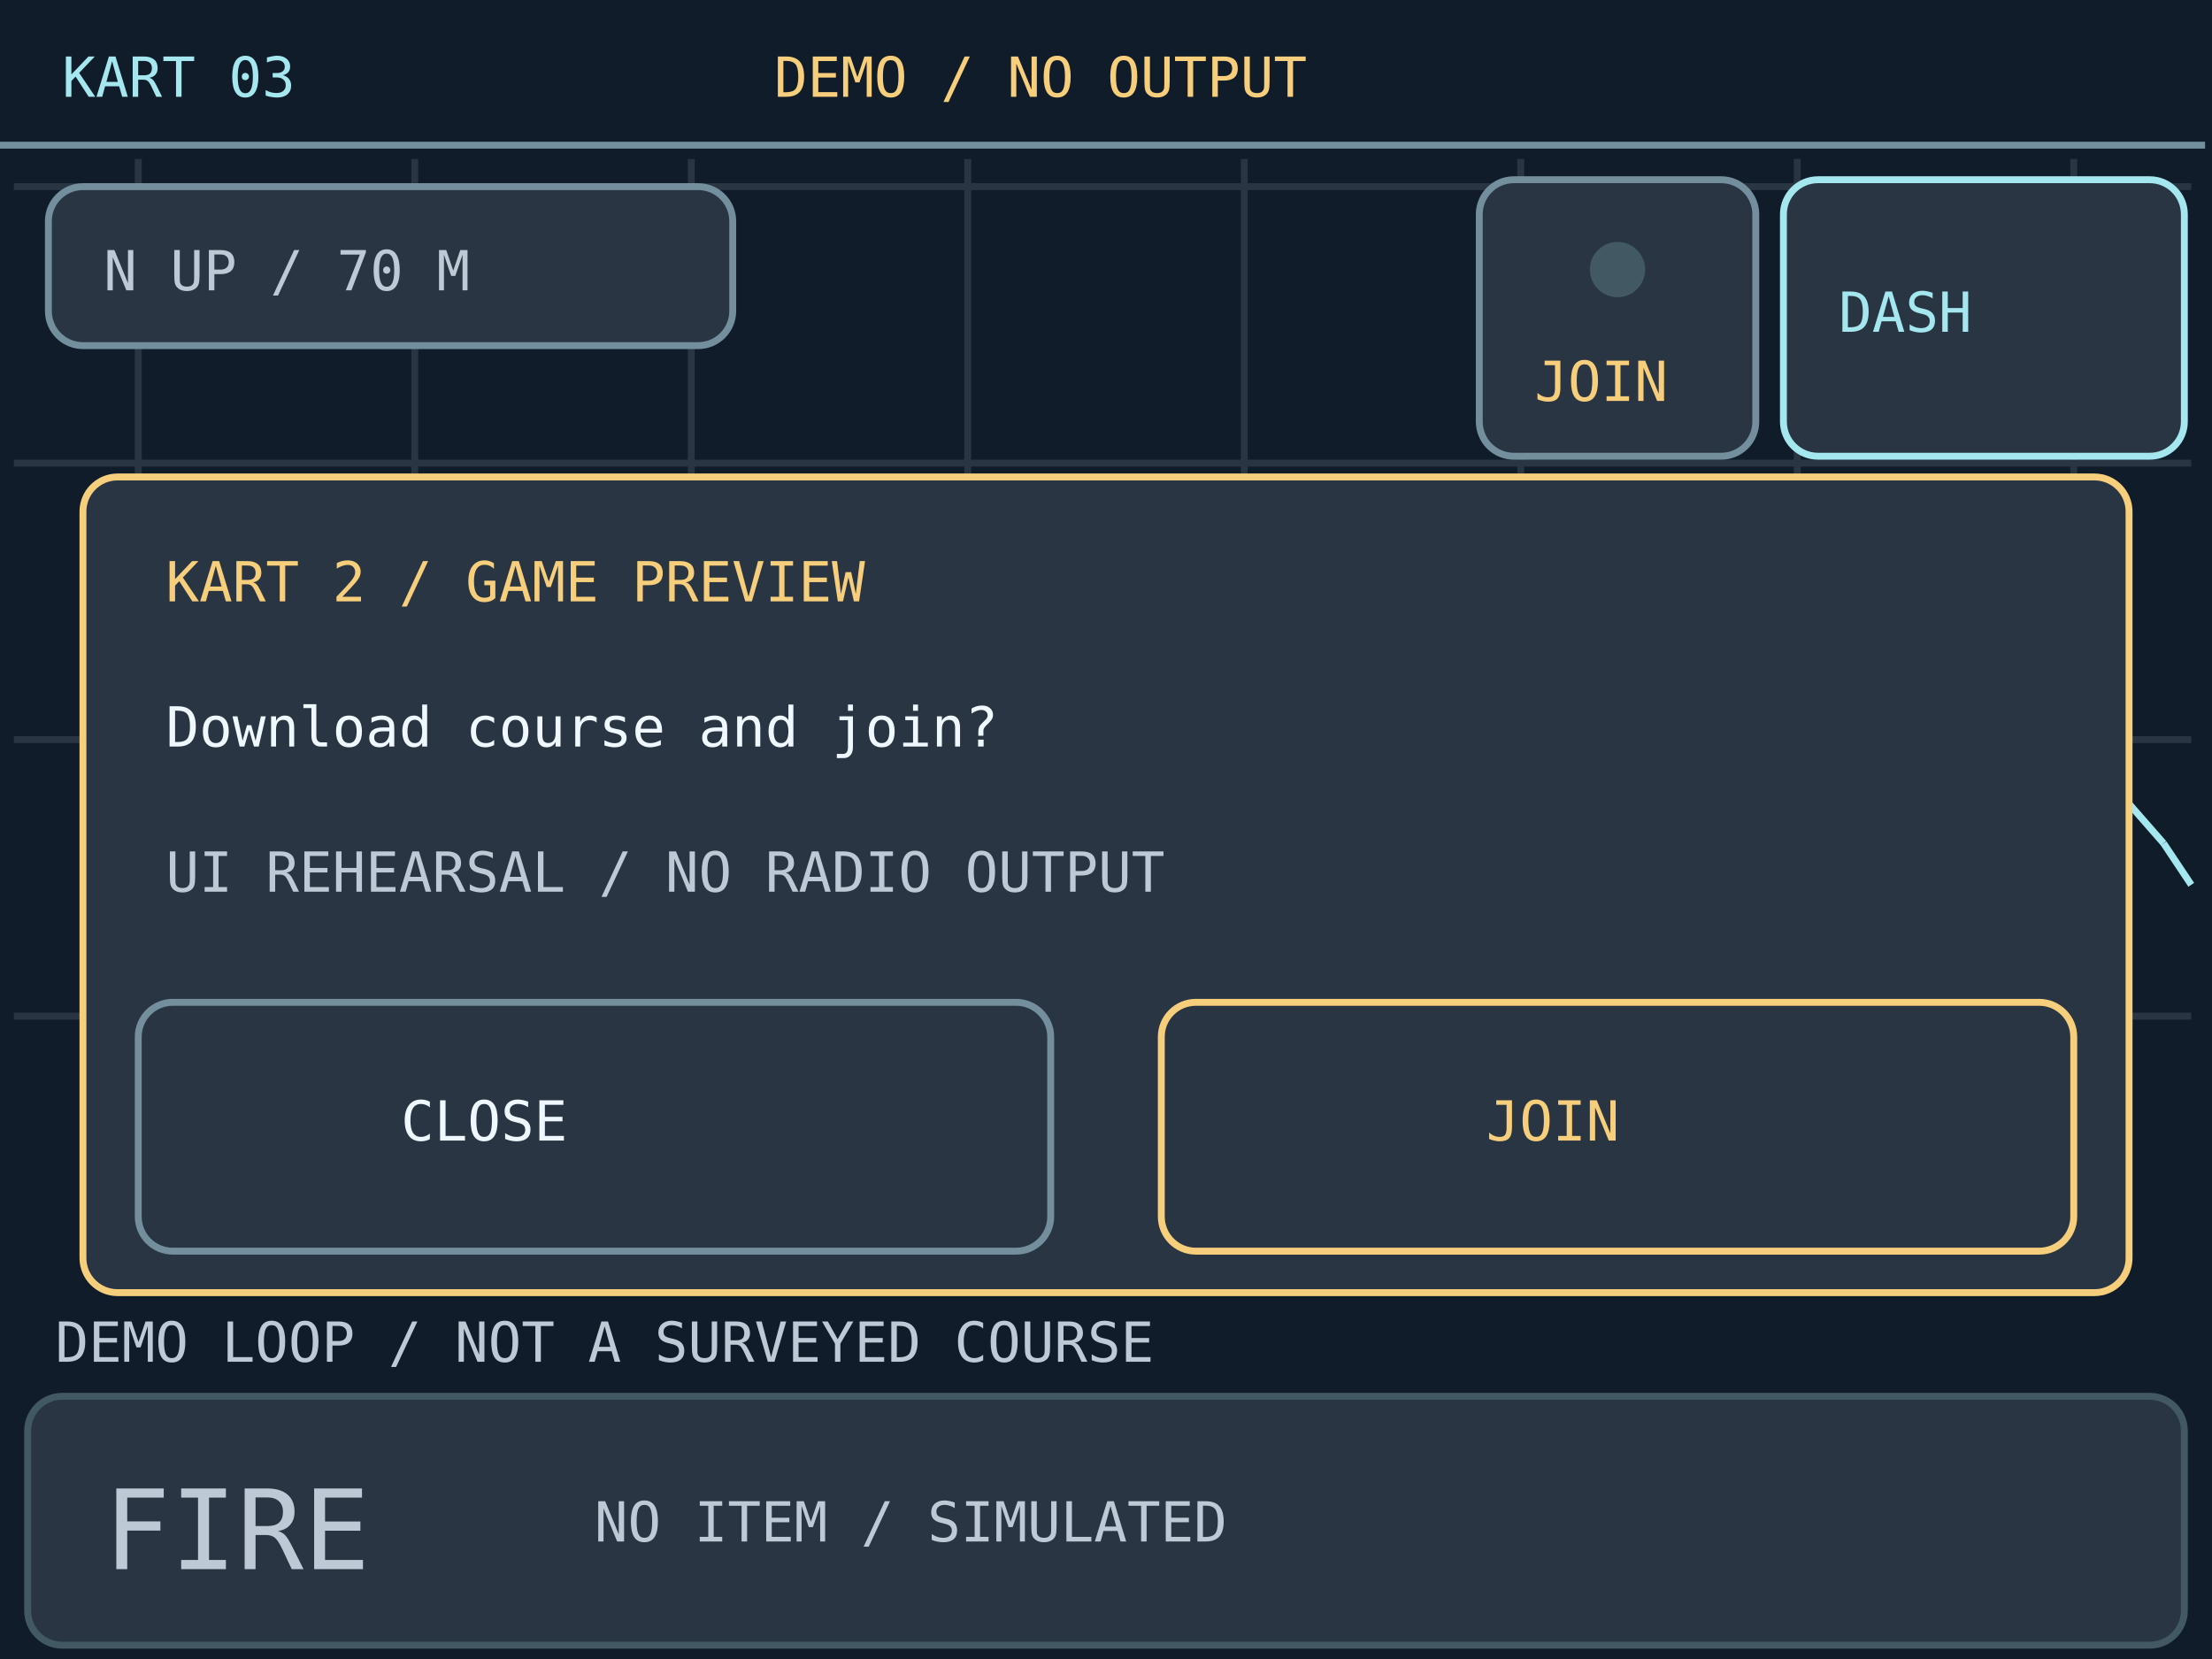
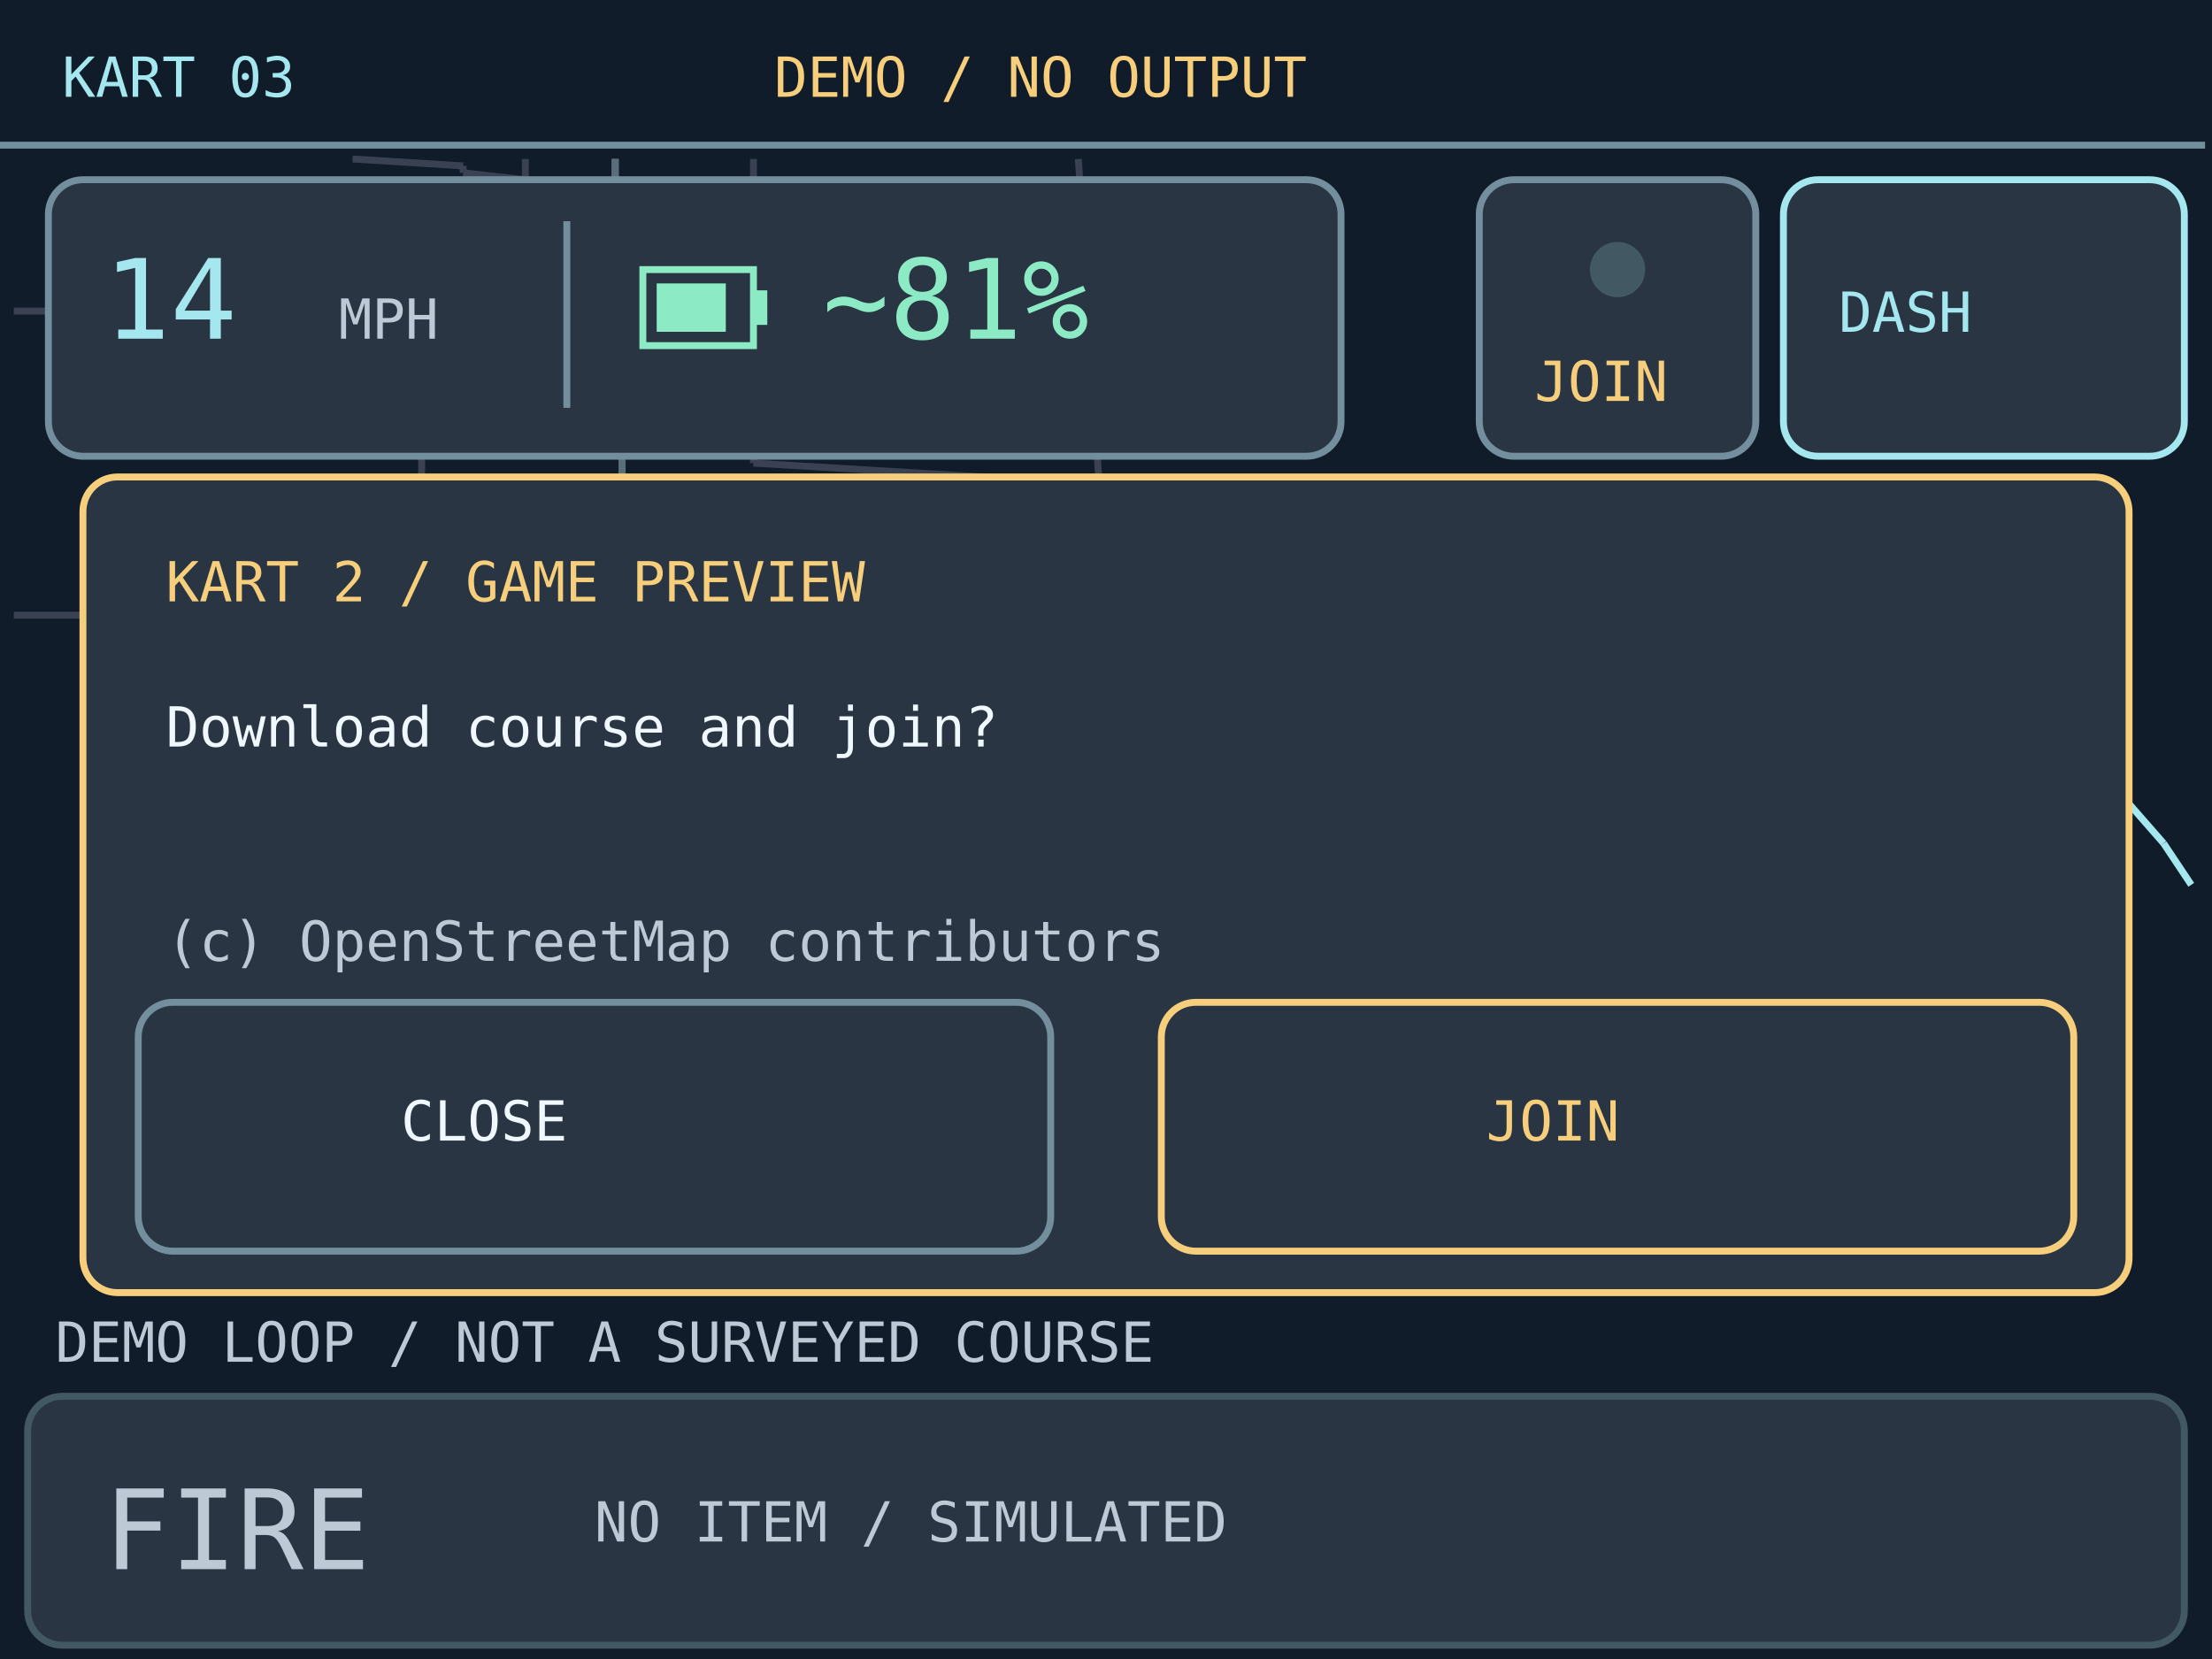
<svg xmlns="http://www.w3.org/2000/svg" width="640" height="480" viewBox="0 0 320 240">
  <rect x="0" y="0" width="320" height="240" rx="0" fill="#101c29" stroke="none" />
  <text x="9" y="14" fill="#a5e7ef" font-family="Menlo,DejaVu Sans Mono,monospace" font-size="8" textLength="42" lengthAdjust="spacingAndGlyphs">KART 03</text>
  <text x="112" y="14" fill="#f7ce7b" font-family="Menlo,DejaVu Sans Mono,monospace" font-size="8" textLength="96" lengthAdjust="spacingAndGlyphs">DEMO / NO OUTPUT</text>
  <path d="M0 21 L319 21" stroke="#738e9c" />
-   <path d="M20 23 L20 186" stroke="#293542" />
-   <path d="M60 23 L60 186" stroke="#293542" />
-   <path d="M100 23 L100 186" stroke="#293542" />
-   <path d="M140 23 L140 186" stroke="#293542" />
-   <path d="M180 23 L180 186" stroke="#293542" />
-   <path d="M220 23 L220 186" stroke="#293542" />
-   <path d="M260 23 L260 186" stroke="#293542" />
-   <path d="M300 23 L300 186" stroke="#293542" />
-   <path d="M2 27 L317 27" stroke="#293542" />
-   <path d="M2 67 L317 67" stroke="#293542" />
-   <path d="M2 107 L317 107" stroke="#293542" />
-   <path d="M2 147 L317 147" stroke="#293542" />
+   <path d="M128 126 L129 126" stroke="#3a4152" />
+   <path d="M129 126 L129 138" stroke="#3a4152" />
+   <path d="M129 138 L117 138" stroke="#3a4152" />
+   <path d="M117 138 L117 125" stroke="#3a4152" />
+   <path d="M117 125 L123 125" stroke="#3a4152" />
+   <path d="M123 125 L123 118" stroke="#3a4152" />
+   <path d="M123 118 L111 118" stroke="#3a4152" />
+   <path d="M111 118 L111 87" stroke="#3a4152" />
+   <path d="M111 87 L197 86" stroke="#3a4152" />
+   <path d="M197 86 L197 108" stroke="#3a4152" />
+   <path d="M197 108 L198 108" stroke="#3a4152" />
+   <path d="M198 108 L198 117" stroke="#3a4152" />
+   <path d="M198 117 L190 117" stroke="#3a4152" />
+   <path d="M190 117 L190 117" stroke="#3a4152" />
+   <path d="M190 117 L128 117" stroke="#3a4152" />
+   <path d="M128 117 L128 126" stroke="#3a4152" />
+   <path d="M52 89 L44 89" stroke="#3a4152" />
+   <path d="M44 89 L2 89" stroke="#3a4152" />
+   <path d="M2 45 L44 45" stroke="#3a4152" />
+   <path d="M44 45 L52 45" stroke="#3a4152" />
+   <path d="M52 45 L61 45" stroke="#3a4152" />
+   <path d="M61 45 L61 54" stroke="#3a4152" />
+   <path d="M61 54 L61 63" stroke="#3a4152" />
+   <path d="M61 63 L61 72" stroke="#3a4152" />
+   <path d="M61 72 L61 81" stroke="#3a4152" />
+   <path d="M61 81 L61 89" stroke="#3a4152" />
+   <path d="M61 89 L52 89" stroke="#3a4152" />
+   <path d="M76 23 L76 26" stroke="#3a4152" />
+   <path d="M76 26 L67 25" stroke="#3a4152" />
+   <path d="M67 25 L67 24" stroke="#3a4152" />
+   <path d="M67 24 L51 23" stroke="#3a4152" />
+   <path d="M109 23 L109 67" stroke="#3a4152" />
+   <path d="M109 67 L159 70" stroke="#3a4152" />
+   <path d="M159 70 L156 23" stroke="#3a4152" />
+   <path d="M91 186 L90 147" stroke="#5a6d7b" />
+   <path d="M91 186 L90 148" stroke="#5a6d7b" />
+   <path d="M91 186 L90 149" stroke="#5a6d7b" />
+   <path d="M90 147 L90 119" stroke="#5a6d7b" />
+   <path d="M90 148 L90 120" stroke="#5a6d7b" />
+   <path d="M90 149 L90 121" stroke="#5a6d7b" />
+   <path d="M90 119 L90 55" stroke="#5a6d7b" />
+   <path d="M90 120 L90 56" stroke="#5a6d7b" />
+   <path d="M90 121 L90 57" stroke="#5a6d7b" />
+   <path d="M90 55 L89 33" stroke="#5a6d7b" />
+   <path d="M90 56 L89 34" stroke="#5a6d7b" />
+   <path d="M90 57 L89 35" stroke="#5a6d7b" />
+   <path d="M89 33 L89 23" stroke="#5a6d7b" />
+   <path d="M89 34 L89 23" stroke="#5a6d7b" />
+   <path d="M89 35 L89 23" stroke="#5a6d7b" />
  <path d="M317 128 L313 122" stroke="#a5e7ef" />
  <path d="M313 122 L306 114" stroke="#a5e7ef" />
  <path d="M306 114 L298 106" stroke="#a5e7ef" />
  <path d="M298 106 L288 99" stroke="#a5e7ef" />
  <path d="M288 99 L277 93" stroke="#a5e7ef" />
  <path d="M277 93 L266 89" stroke="#a5e7ef" />
  <path d="M266 89 L254 86" stroke="#a5e7ef" />
  <path d="M254 86 L241 84" stroke="#a5e7ef" />
  <path d="M241 84 L228 83" stroke="#a5e7ef" />
  <path d="M228 83 L216 84" stroke="#a5e7ef" />
  <path d="M216 84 L203 86" stroke="#a5e7ef" />
  <path d="M203 86 L191 89" stroke="#a5e7ef" />
  <path d="M191 89 L179 93" stroke="#a5e7ef" />
  <path d="M179 93 L169 99" stroke="#a5e7ef" />
  <path d="M169 99 L159 106" stroke="#a5e7ef" />
  <path d="M159 106 L150 114" stroke="#a5e7ef" />
  <path d="M150 114 L143 122" stroke="#a5e7ef" />
  <path d="M143 122 L138 131" stroke="#a5e7ef" />
  <path d="M138 131 L133 141" stroke="#a5e7ef" />
  <path d="M133 141 L131 151" stroke="#a5e7ef" />
  <path d="M131 151 L130 161" stroke="#a5e7ef" />
  <path d="M130 161 L131 171" stroke="#a5e7ef" />
  <path d="M131 171 L133 181" stroke="#a5e7ef" />
  <path d="M133 181 L135 186" stroke="#a5e7ef" />
+   <rect x="223" y="70" width="10" height="26" rx="0" fill="#101c29" stroke="none" />
+   <rect x="224" y="71" width="4" height="4" rx="0" fill="#eff7ff" stroke="none" />
+   <rect x="228" y="71" width="4" height="4" rx="0" fill="#101c29" stroke="none" />
+   <rect x="224" y="75" width="4" height="4" rx="0" fill="#101c29" stroke="none" />
+   <rect x="228" y="75" width="4" height="4" rx="0" fill="#eff7ff" stroke="none" />
+   <rect x="224" y="79" width="4" height="4" rx="0" fill="#eff7ff" stroke="none" />
+   <rect x="228" y="79" width="4" height="4" rx="0" fill="#101c29" stroke="none" />
+   <rect x="224" y="83" width="4" height="4" rx="0" fill="#101c29" stroke="none" />
+   <rect x="228" y="83" width="4" height="4" rx="0" fill="#eff7ff" stroke="none" />
+   <rect x="224" y="87" width="4" height="4" rx="0" fill="#eff7ff" stroke="none" />
+   <rect x="228" y="87" width="4" height="4" rx="0" fill="#101c29" stroke="none" />
+   <rect x="224" y="91" width="4" height="4" rx="0" fill="#101c29" stroke="none" />
+   <rect x="228" y="91" width="4" height="4" rx="0" fill="#eff7ff" stroke="none" />
+   <rect x="190" y="98" width="78" height="12" rx="2" fill="#293542" stroke="none" />
+   <text x="192" y="107" fill="#eff7ff" font-family="Menlo,DejaVu Sans Mono,monospace" font-size="8" textLength="72" lengthAdjust="spacingAndGlyphs">START/FINISH</text>
+   <rect x="129" y="122" width="19" height="19" rx="3" fill="#293542" stroke="none" />
+   <rect x="129" y="122" width="19" height="19" rx="3" fill="none" stroke="#8cebc5" />
+   <path d="M133 130 L138 126" stroke="#8cebc5" />
+   <path d="M138 126 L143 130" stroke="#8cebc5" />
+   <path d="M133 136 L138 132" stroke="#8cebc5" />
+   <path d="M138 132 L143 136" stroke="#8cebc5" />
+   <rect x="269" y="85" width="17" height="17" rx="3" fill="#293542" stroke="none" />
+   <rect x="269" y="85" width="17" height="17" rx="3" fill="none" stroke="#f7ce7b" />
+   <text x="274" y="96" fill="#f7ce7b" font-family="Menlo,DejaVu Sans Mono,monospace" font-size="8" textLength="6" lengthAdjust="spacingAndGlyphs">?</text>
  <circle cx="298" cy="106" r="7" fill="#8cd2ff" stroke="none" />
  <text x="295" y="110" fill="#101c29" font-family="Menlo,DejaVu Sans Mono,monospace" font-size="8" textLength="6" lengthAdjust="spacingAndGlyphs">1</text>
-   <circle cx="229" cy="83" r="7" fill="#8cd2ff" stroke="none" />
-   <text x="226" y="87" fill="#101c29" font-family="Menlo,DejaVu Sans Mono,monospace" font-size="8" textLength="6" lengthAdjust="spacingAndGlyphs">2</text>
+   <circle cx="201" cy="86" r="7" fill="#8cd2ff" stroke="none" />
+   <text x="198" y="90" fill="#101c29" font-family="Menlo,DejaVu Sans Mono,monospace" font-size="8" textLength="6" lengthAdjust="spacingAndGlyphs">2</text>
  <circle cx="160" cy="105" r="9" fill="#f7ce7b" stroke="none" />
  <circle cx="160" cy="105" r="12" fill="none" stroke="#f7ce7b" />
  <text x="157" y="109" fill="#101c29" font-family="Menlo,DejaVu Sans Mono,monospace" font-size="8" textLength="6" lengthAdjust="spacingAndGlyphs">3</text>
  <circle cx="130" cy="160" r="7" fill="#8cd2ff" stroke="none" />
  <text x="127" y="164" fill="#101c29" font-family="Menlo,DejaVu Sans Mono,monospace" font-size="8" textLength="6" lengthAdjust="spacingAndGlyphs">4</text>
-   <rect x="7" y="27" width="99" height="23" rx="5" fill="#293542" stroke="none" />
-   <rect x="7" y="27" width="99" height="23" rx="5" fill="none" stroke="#738e9c" />
-   <text x="15" y="42" fill="#bdcad6" font-family="Menlo,DejaVu Sans Mono,monospace" font-size="8" textLength="78" lengthAdjust="spacingAndGlyphs">N UP  /  70 M</text>
+   <rect x="7" y="26" width="187" height="40" rx="5" fill="#293542" stroke="none" />
+   <rect x="7" y="26" width="187" height="40" rx="5" fill="none" stroke="#738e9c" />
+   <text x="15" y="49" fill="#a5e7ef" font-family="Menlo,DejaVu Sans Mono,monospace" font-size="16" textLength="24" lengthAdjust="spacingAndGlyphs">14</text>
+   <text x="49" y="49" fill="#bdcad6" font-family="Menlo,DejaVu Sans Mono,monospace" font-size="8" textLength="18" lengthAdjust="spacingAndGlyphs">MPH</text>
+   <path d="M82 32 L82 59" stroke="#738e9c" />
+   <rect x="93" y="39" width="16" height="11" rx="0" fill="none" stroke="#8cebc5" />
+   <rect x="109" y="42" width="2" height="5" rx="0" fill="#8cebc5" stroke="none" />
+   <rect x="95" y="41" width="10" height="7" rx="0" fill="#8cebc5" stroke="none" />
+   <text x="119" y="49" fill="#8cebc5" font-family="Menlo,DejaVu Sans Mono,monospace" font-size="16" textLength="48" lengthAdjust="spacingAndGlyphs">~81%</text>
  <text x="8" y="197" fill="#bdcad6" font-family="Menlo,DejaVu Sans Mono,monospace" font-size="8" textLength="198" lengthAdjust="spacingAndGlyphs">DEMO LOOP / NOT A SURVEYED COURSE</text>
  <rect x="4" y="202" width="312" height="36" rx="5" fill="#293542" stroke="none" />
  <rect x="4" y="202" width="312" height="36" rx="5" fill="none" stroke="#425963" />
  <text x="15" y="227" fill="#bdcad6" font-family="Menlo,DejaVu Sans Mono,monospace" font-size="16" textLength="48" lengthAdjust="spacingAndGlyphs">FIRE</text>
  <text x="86" y="223" fill="#bdcad6" font-family="Menlo,DejaVu Sans Mono,monospace" font-size="8" textLength="114" lengthAdjust="spacingAndGlyphs">NO ITEM / SIMULATED</text>
  <rect x="258" y="26" width="58" height="40" rx="5" fill="#293542" stroke="none" />
  <rect x="258" y="26" width="58" height="40" rx="5" fill="none" stroke="#a5e7ef" />
  <text x="266" y="48" fill="#a5e7ef" font-family="Menlo,DejaVu Sans Mono,monospace" font-size="8" textLength="24" lengthAdjust="spacingAndGlyphs">DASH</text>
  <rect x="214" y="26" width="40" height="40" rx="5" fill="#293542" stroke="none" />
  <rect x="214" y="26" width="40" height="40" rx="5" fill="none" stroke="#738e9c" />
  <circle cx="234" cy="39" r="4" fill="#425963" stroke="none" />
  <text x="222" y="58" fill="#f7ce7b" font-family="Menlo,DejaVu Sans Mono,monospace" font-size="8" textLength="24" lengthAdjust="spacingAndGlyphs">JOIN</text>
  <rect x="12" y="69" width="296" height="118" rx="5" fill="#293542" stroke="none" />
  <rect x="12" y="69" width="296" height="118" rx="5" fill="none" stroke="#f7ce7b" />
  <text x="24" y="87" fill="#f7ce7b" font-family="Menlo,DejaVu Sans Mono,monospace" font-size="8" textLength="126" lengthAdjust="spacingAndGlyphs">KART 2 / GAME PREVIEW</text>
  <text x="24" y="108" fill="#eff7ff" font-family="Menlo,DejaVu Sans Mono,monospace" font-size="8" textLength="150" lengthAdjust="spacingAndGlyphs">Download course and join?</text>
-   <text x="24" y="129" fill="#bdcad6" font-family="Menlo,DejaVu Sans Mono,monospace" font-size="8" textLength="180" lengthAdjust="spacingAndGlyphs">UI REHEARSAL / NO RADIO OUTPUT</text>
+   <text x="24" y="139" fill="#bdcad6" font-family="Menlo,DejaVu Sans Mono,monospace" font-size="8" textLength="180" lengthAdjust="spacingAndGlyphs">(c) OpenStreetMap contributors</text>
  <rect x="20" y="145" width="132" height="36" rx="5" fill="#293542" stroke="none" />
  <rect x="20" y="145" width="132" height="36" rx="5" fill="none" stroke="#738e9c" />
  <text x="58" y="165" fill="#eff7ff" font-family="Menlo,DejaVu Sans Mono,monospace" font-size="8" textLength="30" lengthAdjust="spacingAndGlyphs">CLOSE</text>
  <rect x="168" y="145" width="132" height="36" rx="5" fill="#293542" stroke="none" />
  <rect x="168" y="145" width="132" height="36" rx="5" fill="none" stroke="#f7ce7b" />
  <text x="215" y="165" fill="#f7ce7b" font-family="Menlo,DejaVu Sans Mono,monospace" font-size="8" textLength="24" lengthAdjust="spacingAndGlyphs">JOIN</text>
</svg>
